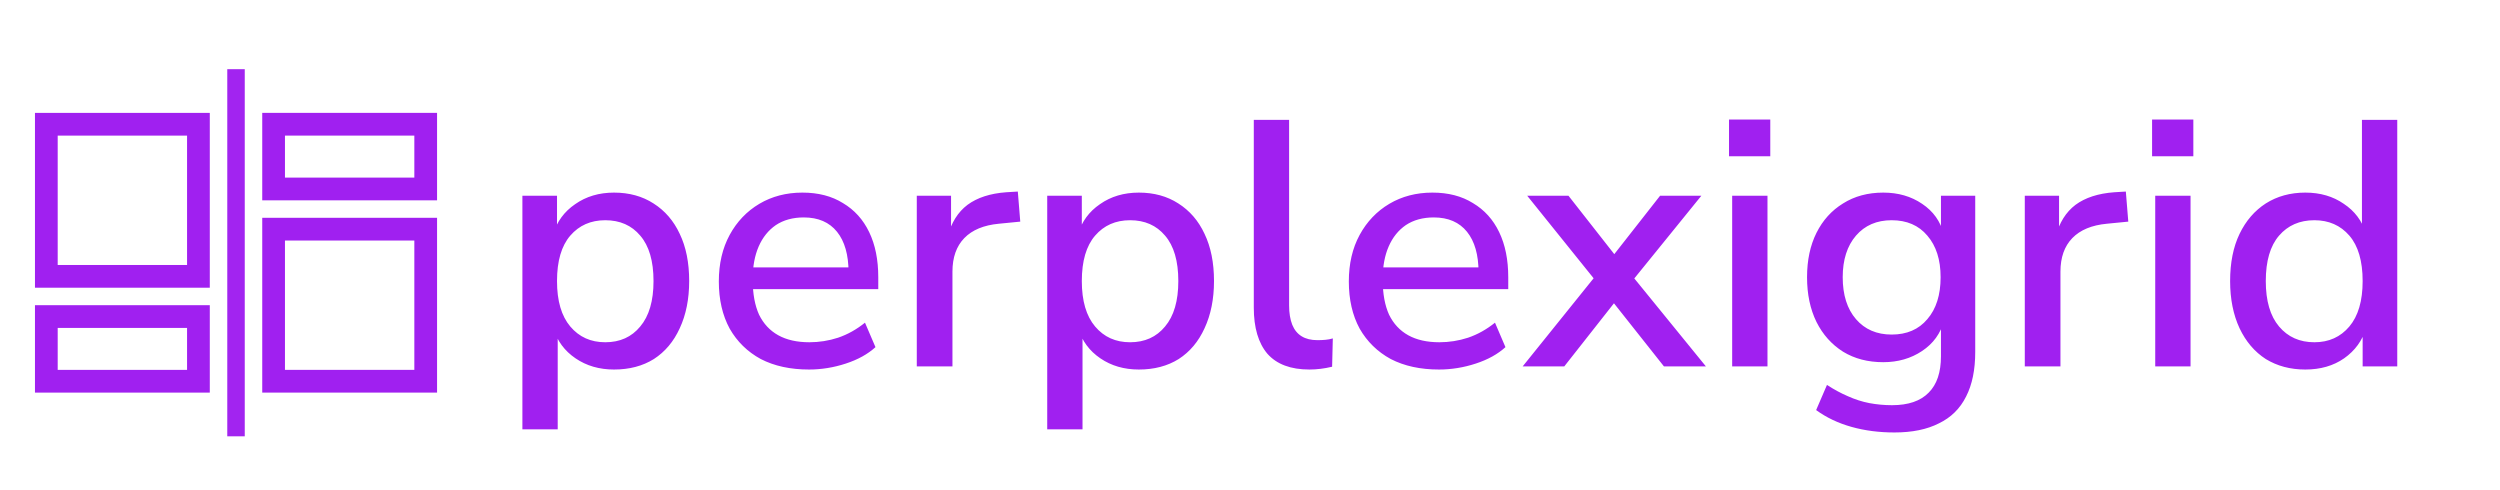
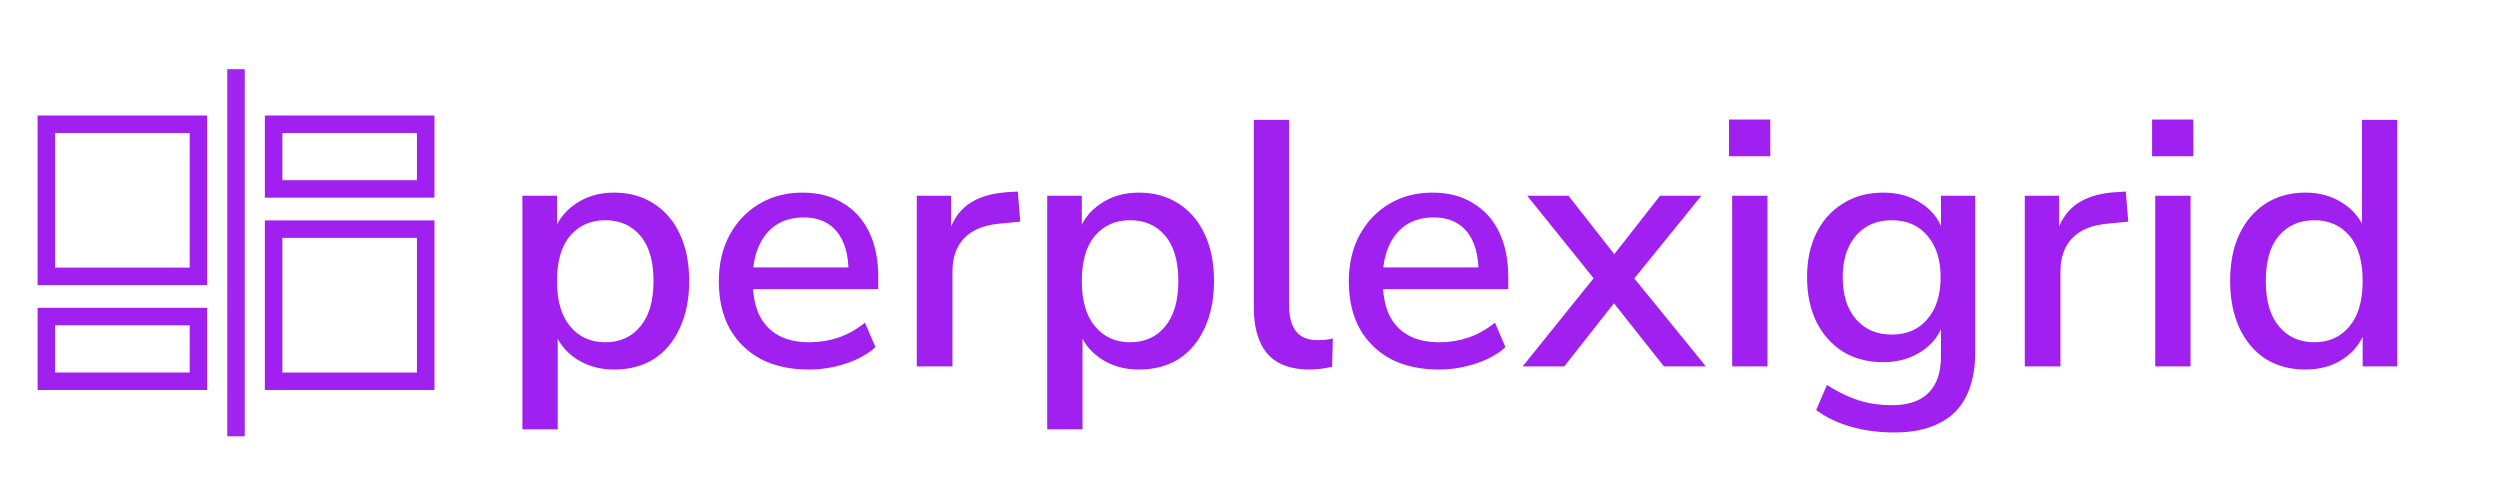
<svg xmlns="http://www.w3.org/2000/svg" width="143" height="28" viewBox="0 0 143 28" fill="none">
-   <rect x="2.65" y="7.107" width="8.7" height="8.7" stroke="#A020F0" stroke-width="1.3" />
-   <rect x="2.65" y="18.107" width="8.7" height="3.7" stroke="#A020F0" stroke-width="1.3" />
+   <rect x="2.65" y="7.107" width="8.7" height="8.7" stroke="#A020F0" strokeWidth="1.3" />
+   <rect x="2.65" y="18.107" width="8.7" height="3.7" stroke="#A020F0" strokeWidth="1.3" />
  <rect x="13" y="3.957" width="1" height="21" fill="#A224F0" />
-   <rect x="24.35" y="21.807" width="8.7" height="8.7" transform="rotate(180 24.35 21.8073)" stroke="#A020F0" stroke-width="1.3" />
-   <rect x="24.35" y="10.807" width="8.7" height="3.7" transform="rotate(180 24.35 10.8073)" stroke="#A020F0" stroke-width="1.3" />
+   <rect x="24.35" y="21.807" width="8.7" height="8.7" transform="rotate(180 24.35 21.8073)" stroke="#A020F0" strokeWidth="1.3" />
+   <rect x="24.35" y="10.807" width="8.7" height="3.7" transform="rotate(180 24.35 10.8073)" stroke="#A020F0" strokeWidth="1.3" />
  <path d="M29.881 24.557V11.197H31.861V13.397H31.641C31.854 12.677 32.274 12.104 32.901 11.677C33.528 11.237 34.268 11.017 35.121 11.017C35.988 11.017 36.741 11.224 37.381 11.637C38.034 12.051 38.534 12.631 38.881 13.377C39.241 14.124 39.421 15.024 39.421 16.077C39.421 17.104 39.241 18.004 38.881 18.777C38.534 19.537 38.041 20.124 37.401 20.537C36.761 20.937 36.001 21.137 35.121 21.137C34.281 21.137 33.548 20.924 32.921 20.497C32.294 20.071 31.874 19.504 31.661 18.797H31.901V24.557H29.881ZM34.621 19.577C35.461 19.577 36.128 19.277 36.621 18.677C37.128 18.077 37.381 17.211 37.381 16.077C37.381 14.931 37.128 14.064 36.621 13.477C36.128 12.891 35.461 12.597 34.621 12.597C33.794 12.597 33.128 12.891 32.621 13.477C32.114 14.064 31.861 14.931 31.861 16.077C31.861 17.211 32.114 18.077 32.621 18.677C33.128 19.277 33.794 19.577 34.621 19.577ZM46.277 21.137C45.211 21.137 44.291 20.937 43.517 20.537C42.757 20.124 42.164 19.544 41.737 18.797C41.324 18.037 41.117 17.137 41.117 16.097C41.117 15.084 41.324 14.197 41.737 13.437C42.151 12.677 42.717 12.084 43.437 11.657C44.157 11.231 44.977 11.017 45.897 11.017C46.804 11.017 47.577 11.217 48.217 11.617C48.871 12.004 49.371 12.557 49.717 13.277C50.064 13.997 50.237 14.857 50.237 15.857V16.537H42.717V15.297H48.877L48.537 15.577C48.537 14.577 48.317 13.804 47.877 13.257C47.437 12.711 46.804 12.437 45.977 12.437C45.351 12.437 44.817 12.584 44.377 12.877C43.951 13.171 43.624 13.577 43.397 14.097C43.171 14.617 43.057 15.224 43.057 15.917V16.037C43.057 16.811 43.177 17.464 43.417 17.997C43.671 18.517 44.037 18.911 44.517 19.177C44.997 19.444 45.591 19.577 46.297 19.577C46.857 19.577 47.404 19.491 47.937 19.317C48.484 19.131 48.997 18.844 49.477 18.457L50.077 19.857C49.637 20.257 49.071 20.571 48.377 20.797C47.684 21.024 46.984 21.137 46.277 21.137ZM52.44 20.957V11.197H54.4V13.537H54.2C54.413 12.737 54.793 12.131 55.34 11.717C55.9 11.304 56.639 11.064 57.559 10.997L58.219 10.957L58.359 12.677L57.139 12.797C56.273 12.877 55.613 13.151 55.16 13.617C54.706 14.084 54.48 14.724 54.48 15.537V20.957H52.44ZM59.901 24.557V11.197H61.88V13.397H61.66C61.874 12.677 62.294 12.104 62.92 11.677C63.547 11.237 64.287 11.017 65.141 11.017C66.007 11.017 66.76 11.224 67.4 11.637C68.054 12.051 68.554 12.631 68.9 13.377C69.26 14.124 69.441 15.024 69.441 16.077C69.441 17.104 69.26 18.004 68.9 18.777C68.554 19.537 68.061 20.124 67.421 20.537C66.781 20.937 66.02 21.137 65.141 21.137C64.3 21.137 63.567 20.924 62.941 20.497C62.314 20.071 61.894 19.504 61.681 18.797H61.92V24.557H59.901ZM64.641 19.577C65.481 19.577 66.147 19.277 66.641 18.677C67.147 18.077 67.4 17.211 67.4 16.077C67.4 14.931 67.147 14.064 66.641 13.477C66.147 12.891 65.481 12.597 64.641 12.597C63.814 12.597 63.147 12.891 62.641 13.477C62.134 14.064 61.88 14.931 61.88 16.077C61.88 17.211 62.134 18.077 62.641 18.677C63.147 19.277 63.814 19.577 64.641 19.577ZM74.897 21.137C73.83 21.137 73.03 20.837 72.497 20.237C71.977 19.624 71.717 18.744 71.717 17.597V6.857H73.737V17.477C73.737 17.904 73.797 18.271 73.917 18.577C74.037 18.871 74.217 19.091 74.457 19.237C74.697 19.384 74.997 19.457 75.357 19.457C75.517 19.457 75.67 19.451 75.817 19.437C75.963 19.424 76.103 19.397 76.237 19.357L76.197 20.977C75.97 21.031 75.75 21.071 75.537 21.097C75.323 21.124 75.11 21.137 74.897 21.137ZM82.312 21.137C81.246 21.137 80.326 20.937 79.552 20.537C78.793 20.124 78.199 19.544 77.772 18.797C77.359 18.037 77.153 17.137 77.153 16.097C77.153 15.084 77.359 14.197 77.772 13.437C78.186 12.677 78.752 12.084 79.472 11.657C80.192 11.231 81.013 11.017 81.933 11.017C82.839 11.017 83.612 11.217 84.252 11.617C84.906 12.004 85.406 12.557 85.752 13.277C86.099 13.997 86.272 14.857 86.272 15.857V16.537H78.752V15.297H84.912L84.573 15.577C84.573 14.577 84.353 13.804 83.912 13.257C83.472 12.711 82.839 12.437 82.013 12.437C81.386 12.437 80.853 12.584 80.412 12.877C79.986 13.171 79.659 13.577 79.433 14.097C79.206 14.617 79.093 15.224 79.093 15.917V16.037C79.093 16.811 79.213 17.464 79.453 17.997C79.706 18.517 80.073 18.911 80.552 19.177C81.032 19.444 81.626 19.577 82.332 19.577C82.892 19.577 83.439 19.491 83.972 19.317C84.519 19.131 85.032 18.844 85.513 18.457L86.112 19.857C85.672 20.257 85.106 20.571 84.412 20.797C83.719 21.024 83.019 21.137 82.312 21.137ZM87.097 20.957L91.557 15.417V16.417L87.357 11.197H89.717L92.697 14.997H91.977L94.957 11.197H97.317L93.117 16.377V15.477L97.577 20.957H95.177L91.977 16.917H92.657L89.477 20.957H87.097ZM98.9 8.937V6.837H101.26V8.937H98.9ZM99.08 20.957V11.197H101.1V20.957H99.08ZM108.363 24.737C107.483 24.737 106.663 24.631 105.903 24.417C105.143 24.204 104.47 23.884 103.883 23.457L104.503 22.017C104.89 22.271 105.283 22.484 105.683 22.657C106.097 22.844 106.51 22.977 106.923 23.057C107.35 23.137 107.783 23.177 108.223 23.177C109.157 23.177 109.857 22.937 110.323 22.457C110.79 21.991 111.023 21.297 111.023 20.377V18.337H111.203C111.003 19.071 110.583 19.651 109.943 20.077C109.303 20.504 108.563 20.717 107.723 20.717C106.843 20.717 106.077 20.517 105.423 20.117C104.77 19.704 104.263 19.137 103.903 18.417C103.543 17.684 103.363 16.831 103.363 15.857C103.363 14.884 103.543 14.037 103.903 13.317C104.263 12.597 104.77 12.037 105.423 11.637C106.077 11.224 106.843 11.017 107.723 11.017C108.577 11.017 109.317 11.231 109.943 11.657C110.583 12.084 110.997 12.664 111.183 13.397H111.023V11.197H112.983V20.137C112.983 21.151 112.81 21.997 112.463 22.677C112.117 23.371 111.597 23.884 110.903 24.217C110.223 24.564 109.377 24.737 108.363 24.737ZM108.203 19.137C109.07 19.137 109.75 18.844 110.243 18.257C110.75 17.671 111.003 16.871 111.003 15.857C111.003 14.857 110.75 14.064 110.243 13.477C109.75 12.891 109.07 12.597 108.203 12.597C107.35 12.597 106.67 12.891 106.163 13.477C105.657 14.064 105.403 14.857 105.403 15.857C105.403 16.871 105.657 17.671 106.163 18.257C106.67 18.844 107.35 19.137 108.203 19.137ZM115.818 20.957V11.197H117.778V13.537H117.578C117.792 12.737 118.172 12.131 118.718 11.717C119.278 11.304 120.018 11.064 120.938 10.997L121.598 10.957L121.738 12.677L120.518 12.797C119.652 12.877 118.992 13.151 118.538 13.617C118.085 14.084 117.858 14.724 117.858 15.537V20.957H115.818ZM123.099 8.937V6.837H125.459V8.937H123.099ZM123.279 20.957V11.197H125.299V20.957H123.279ZM131.863 21.137C131.009 21.137 130.256 20.937 129.603 20.537C128.963 20.124 128.463 19.537 128.103 18.777C127.743 18.004 127.563 17.104 127.563 16.077C127.563 15.024 127.743 14.124 128.103 13.377C128.463 12.631 128.963 12.051 129.603 11.637C130.256 11.224 131.009 11.017 131.863 11.017C132.716 11.017 133.449 11.231 134.063 11.657C134.689 12.071 135.109 12.631 135.323 13.337H135.103V6.857H137.123V20.957H135.143V18.757H135.343C135.129 19.477 134.709 20.057 134.083 20.497C133.469 20.924 132.729 21.137 131.863 21.137ZM132.383 19.577C133.209 19.577 133.876 19.277 134.383 18.677C134.889 18.077 135.143 17.211 135.143 16.077C135.143 14.931 134.889 14.064 134.383 13.477C133.876 12.891 133.209 12.597 132.383 12.597C131.543 12.597 130.869 12.891 130.363 13.477C129.856 14.064 129.603 14.931 129.603 16.077C129.603 17.211 129.856 18.077 130.363 18.677C130.869 19.277 131.543 19.577 132.383 19.577Z" fill="#A020F0" />
</svg>
